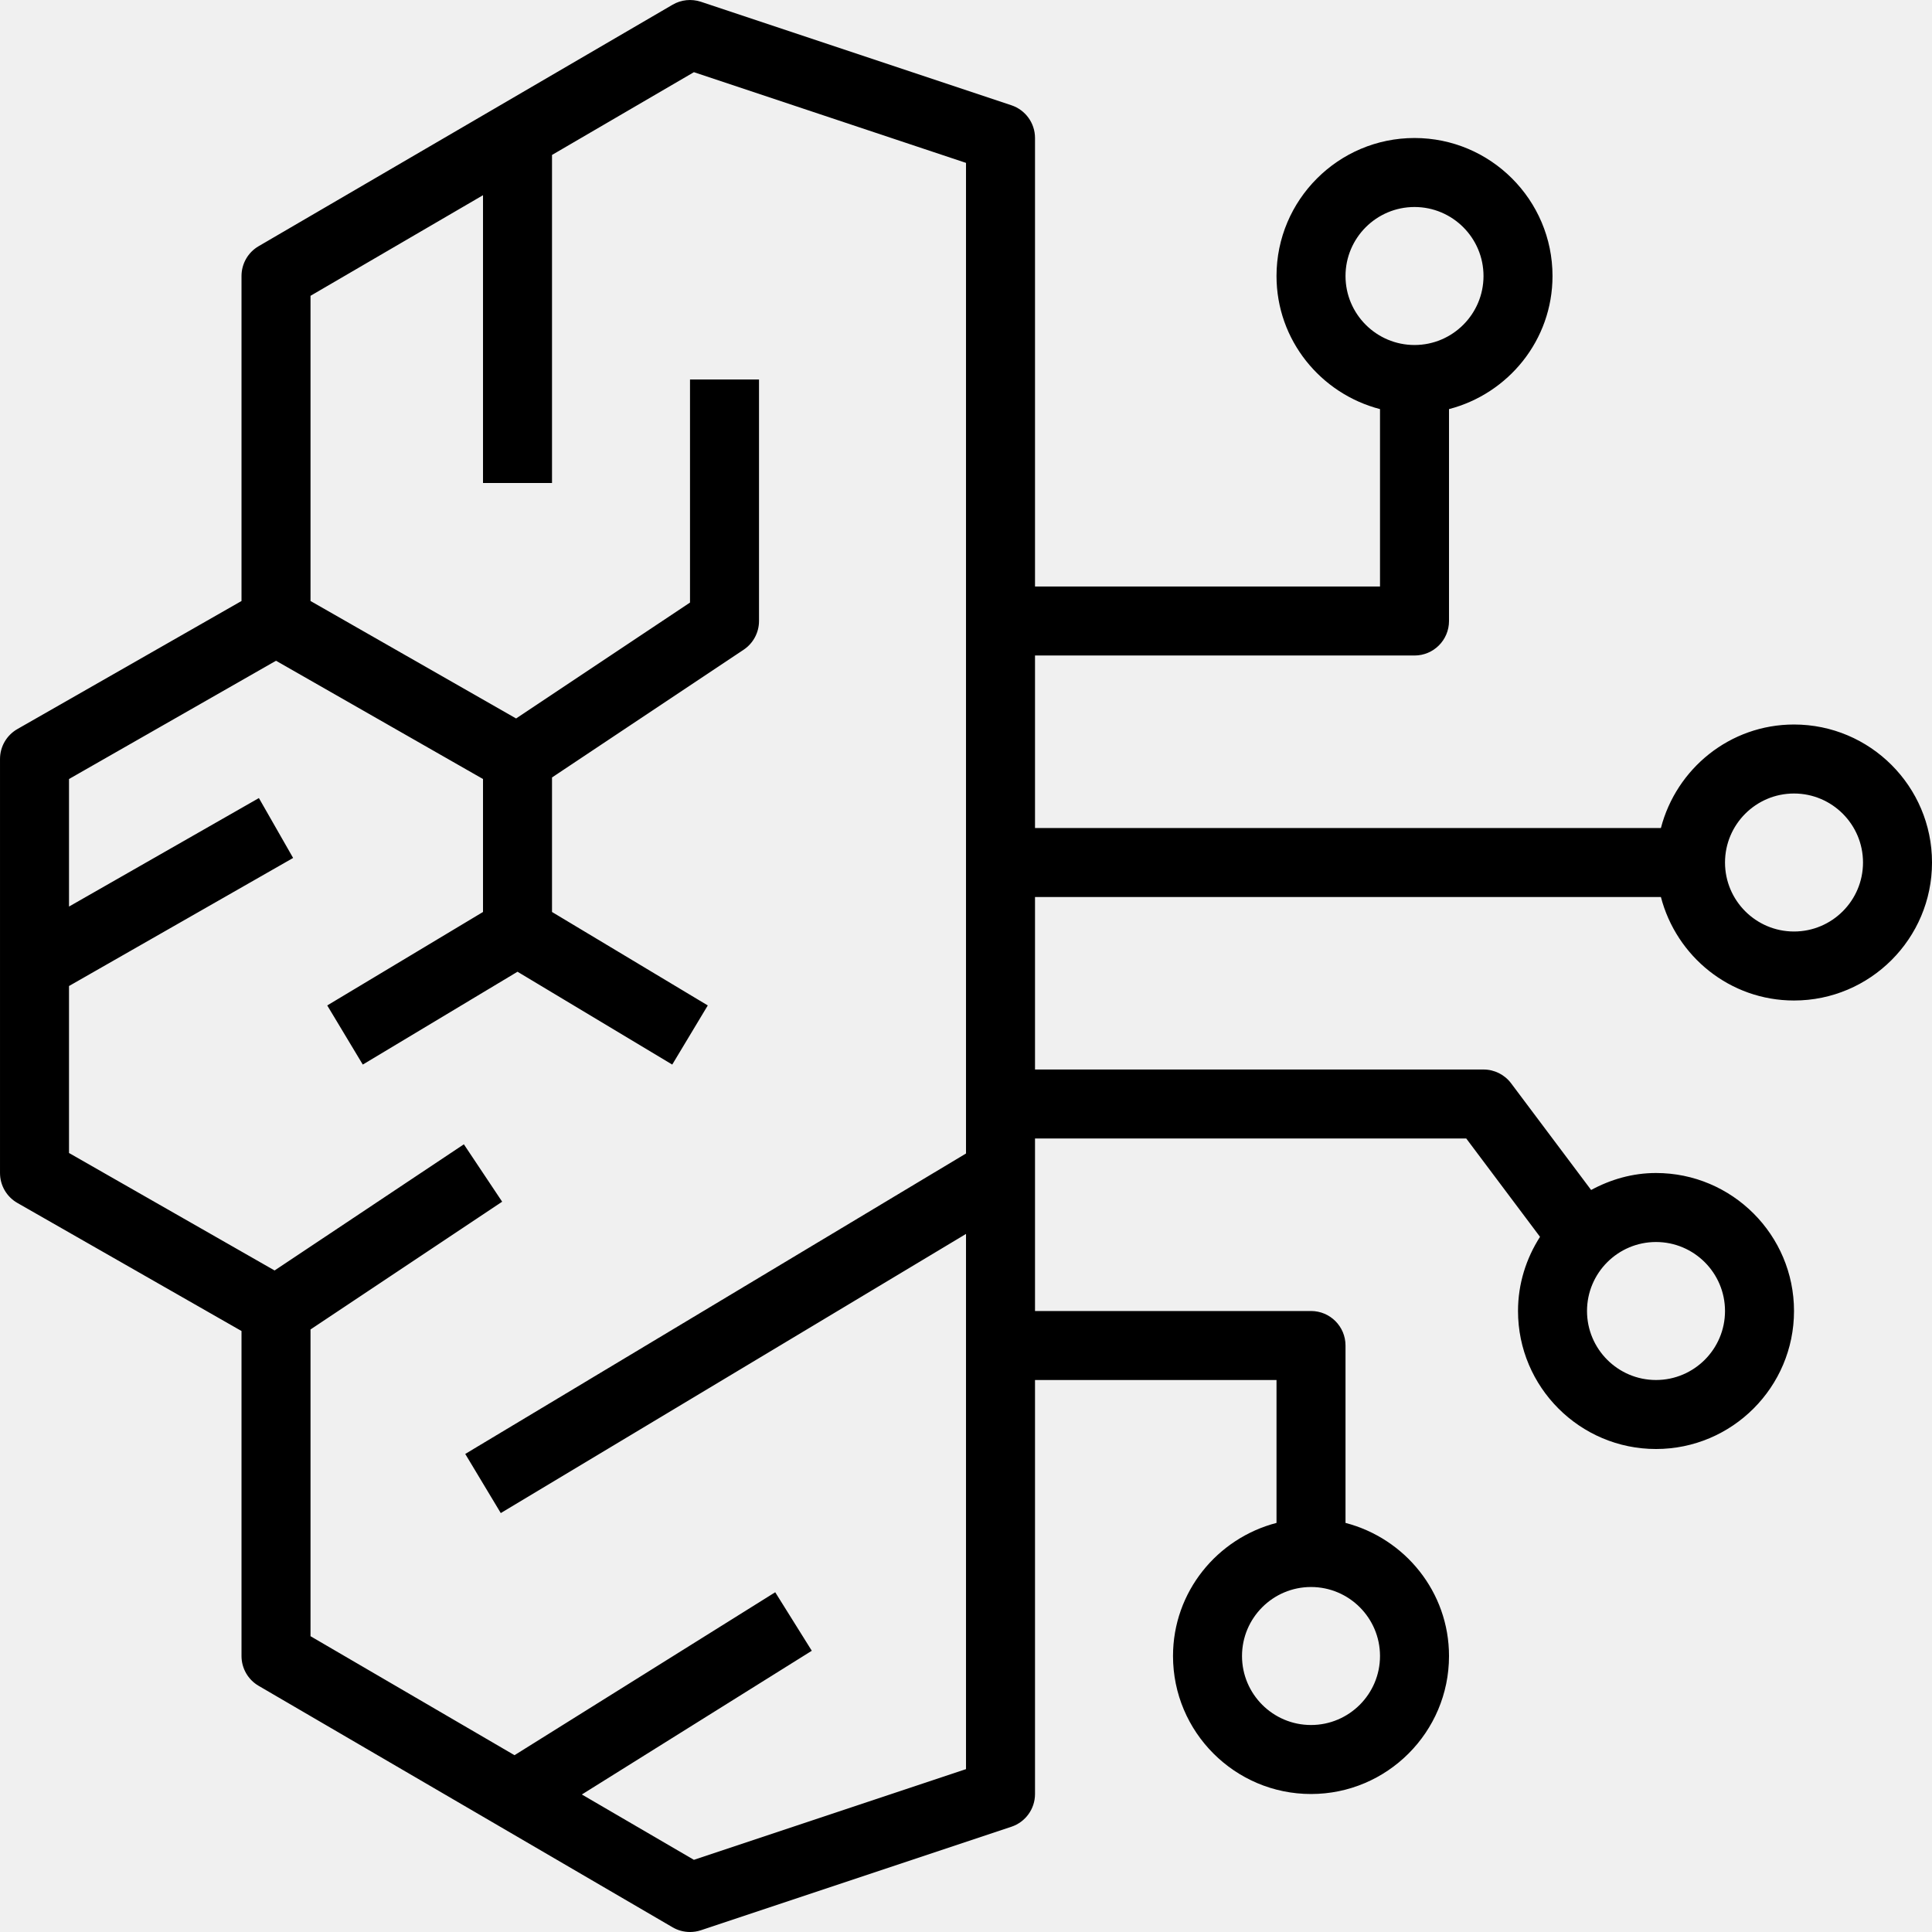
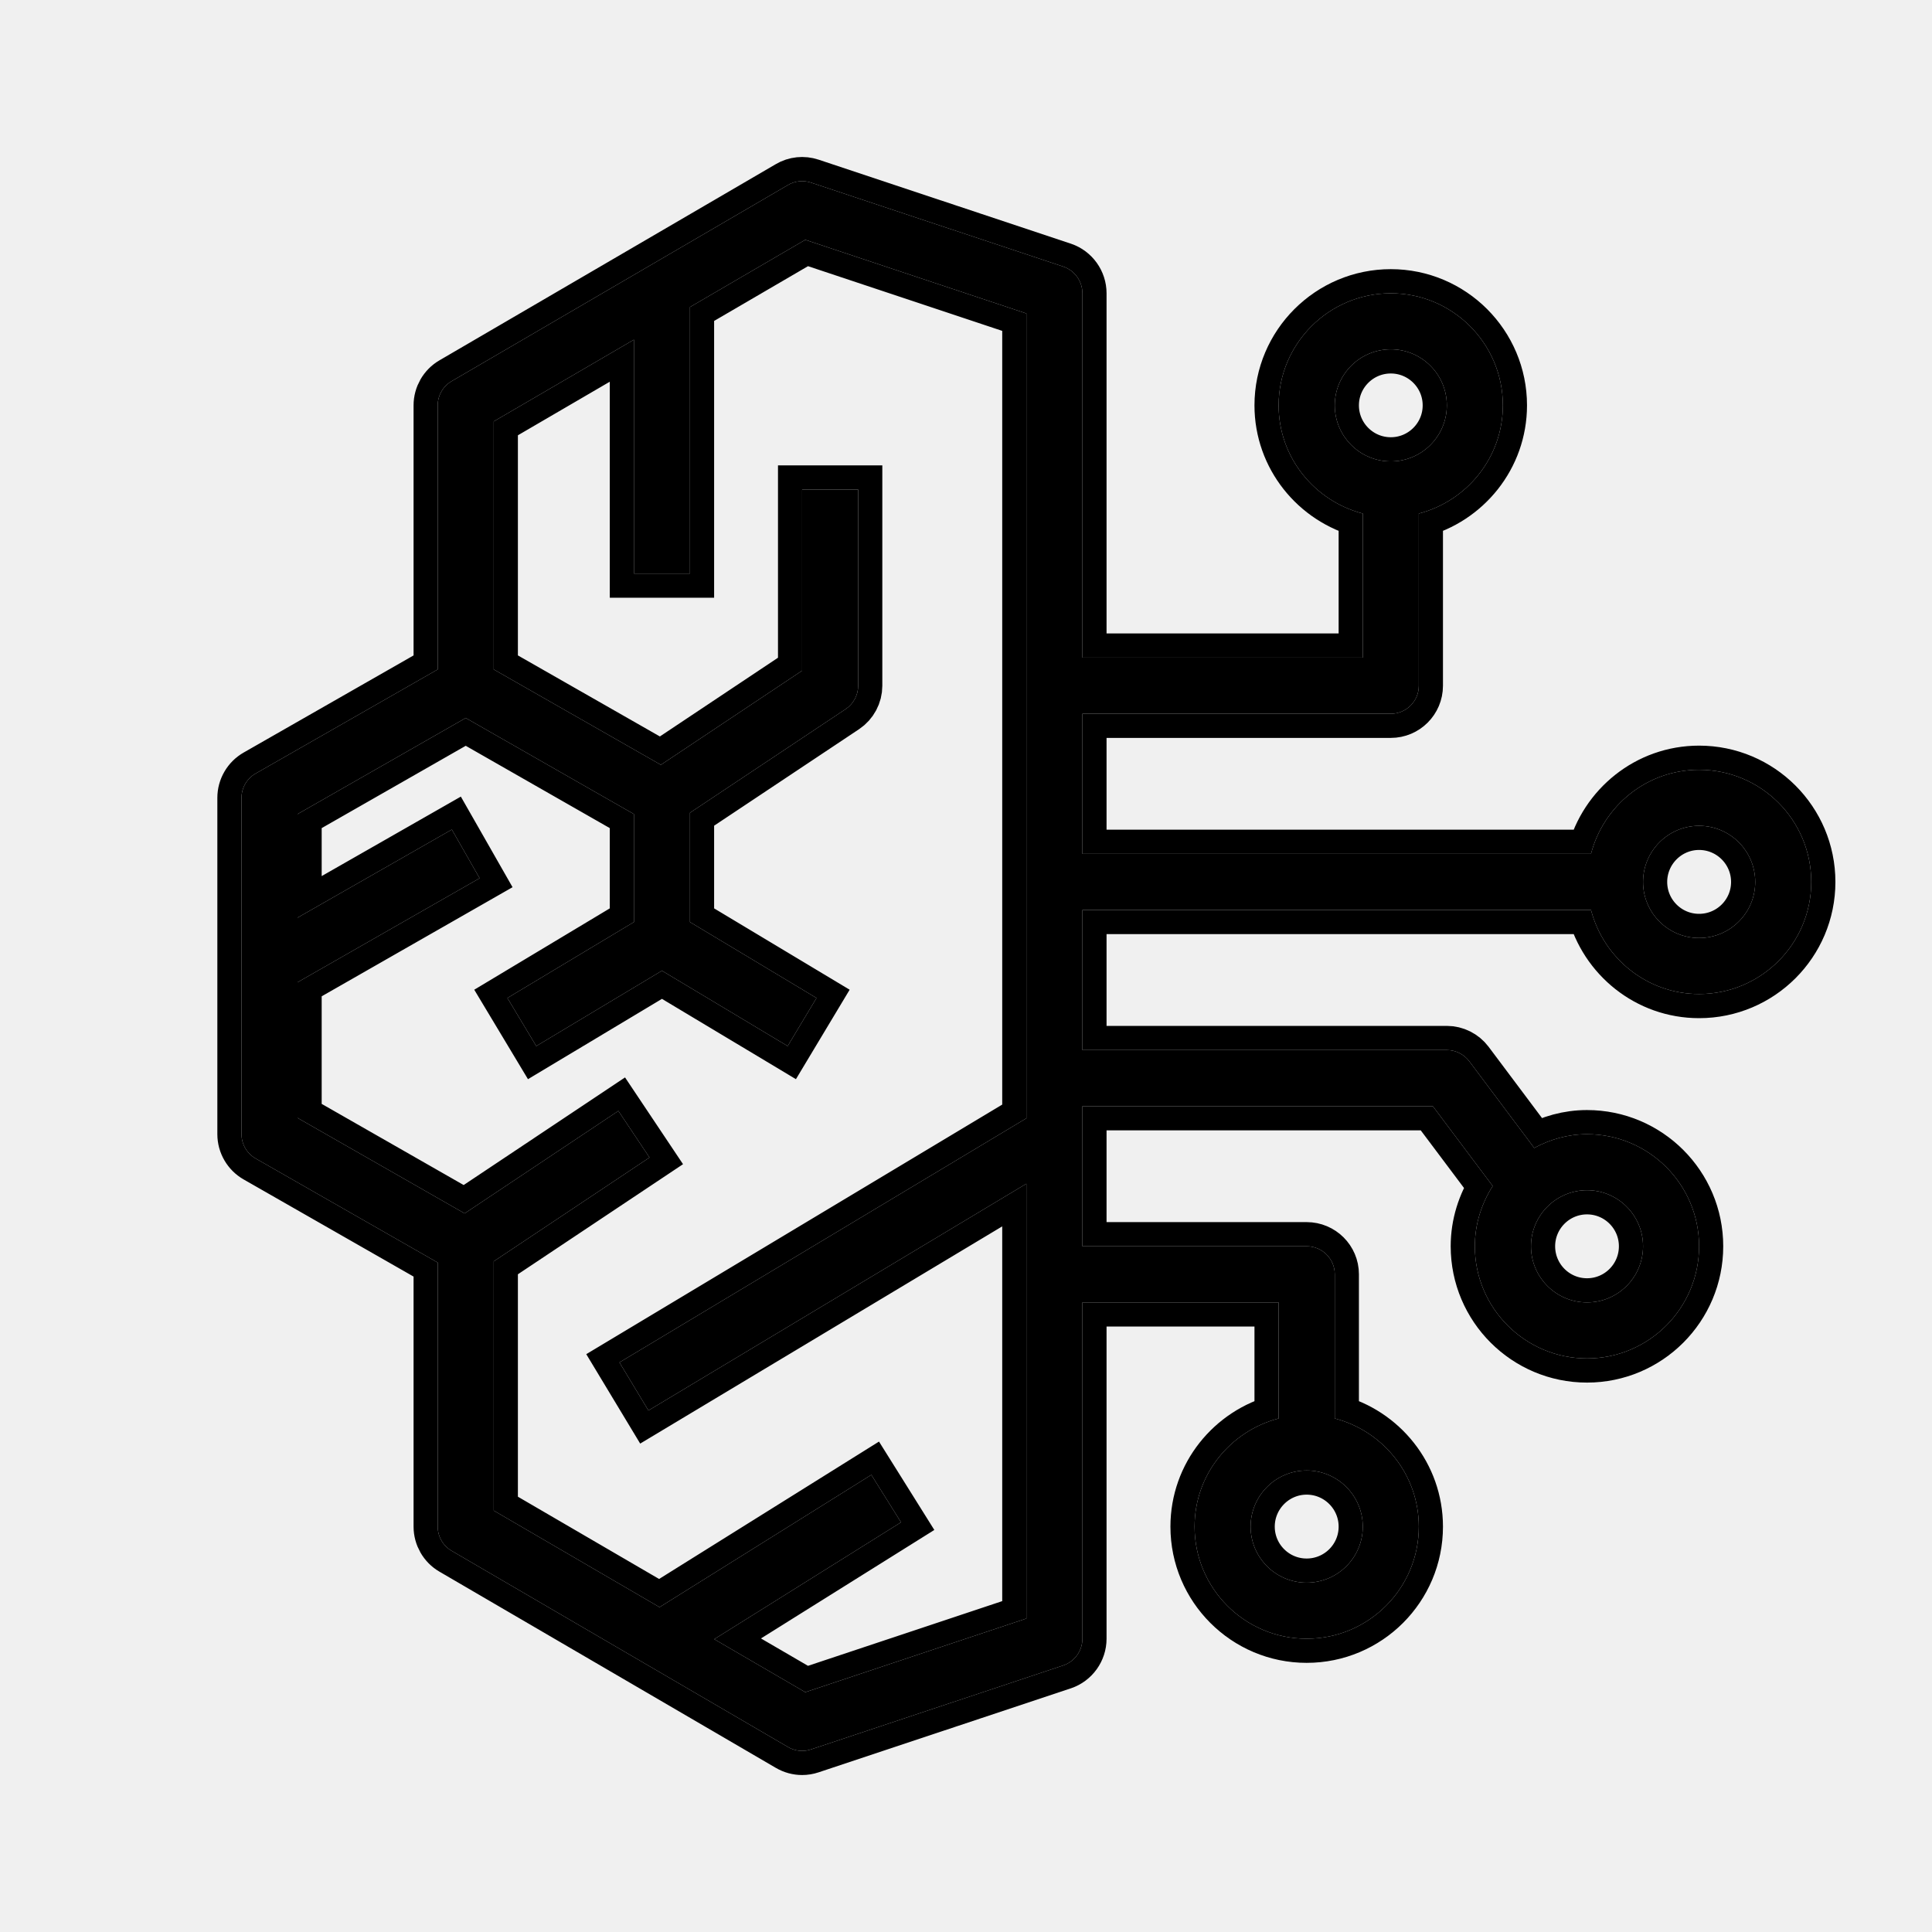
- <svg xmlns="http://www.w3.org/2000/svg" viewBox="283.641 127.345 56 56" width="16px" height="16px">
-   <path d="M 808.592 158.131 C 807.489 158.131 806.592 157.234 806.592 156.131 C 806.592 155.028 807.489 154.131 808.592 154.131 C 809.695 154.131 810.592 155.028 810.592 156.131 C 810.592 157.234 809.695 158.131 808.592 158.131 Z M 776.705 185.039 L 773.457 183.145 L 780.122 178.979 L 779.062 177.283 L 771.505 182.006 L 765.592 178.557 L 765.592 169.666 L 771.147 165.963 L 770.037 164.299 L 764.551 167.956 L 758.592 164.551 L 758.592 159.711 L 765.088 155.999 L 764.096 154.263 L 758.592 157.408 L 758.592 153.711 L 764.592 150.283 L 770.592 153.711 L 770.592 157.565 L 766.077 160.274 L 767.107 161.988 L 771.592 159.297 L 776.077 161.988 L 777.107 160.274 L 772.592 157.565 L 772.592 153.666 L 778.147 149.963 C 778.425 149.777 778.592 149.465 778.592 149.131 L 778.592 142.131 L 776.592 142.131 L 776.592 148.596 L 771.551 151.956 L 765.592 148.551 L 765.592 139.705 L 770.592 136.789 L 770.592 145.131 L 772.592 145.131 L 772.592 135.622 L 776.705 133.223 L 784.592 135.852 L 784.592 164.565 L 770.077 173.274 L 771.107 174.988 L 784.592 166.897 L 784.592 182.41 L 776.705 185.039 Z M 806.592 169.131 C 806.592 170.234 805.695 171.131 804.592 171.131 C 803.489 171.131 802.592 170.234 802.592 169.131 C 802.592 168.028 803.489 167.131 804.592 167.131 C 805.695 167.131 806.592 168.028 806.592 169.131 Z M 796.592 179.131 C 796.592 180.234 795.695 181.131 794.592 181.131 C 793.489 181.131 792.592 180.234 792.592 179.131 C 792.592 178.028 793.489 177.131 794.592 177.131 C 795.695 177.131 796.592 178.028 796.592 179.131 Z M 795.592 139.131 C 795.592 138.028 796.489 137.131 797.592 137.131 C 798.695 137.131 799.592 138.028 799.592 139.131 C 799.592 140.234 798.695 141.131 797.592 141.131 C 796.489 141.131 795.592 140.234 795.592 139.131 Z M 808.592 152.131 C 806.733 152.131 805.181 153.411 804.734 155.131 L 786.592 155.131 L 786.592 150.131 L 797.592 150.131 C 798.145 150.131 798.592 149.683 798.592 149.131 L 798.592 142.989 C 800.312 142.542 801.592 140.989 801.592 139.131 C 801.592 136.925 799.798 135.131 797.592 135.131 C 795.386 135.131 793.592 136.925 793.592 139.131 C 793.592 140.989 794.872 142.542 796.592 142.989 L 796.592 148.131 L 786.592 148.131 L 786.592 135.131 C 786.592 134.7 786.317 134.319 785.908 134.182 L 776.908 131.182 C 776.634 131.092 776.336 131.122 776.088 131.267 L 764.088 138.267 C 763.78 138.446 763.592 138.776 763.592 139.131 L 763.592 148.551 L 757.096 152.263 C 756.784 152.441 756.592 152.772 756.592 153.131 L 756.592 165.131 C 756.592 165.49 756.784 165.821 757.096 165.999 L 763.592 169.711 L 763.592 179.131 C 763.592 179.486 763.78 179.816 764.088 179.995 L 776.088 186.995 C 776.242 187.085 776.417 187.131 776.592 187.131 C 776.698 187.131 776.805 187.114 776.908 187.08 L 785.908 184.08 C 786.317 183.943 786.592 183.562 786.592 183.131 L 786.592 171.131 L 793.592 171.131 L 793.592 175.273 C 791.872 175.72 790.592 177.273 790.592 179.131 C 790.592 181.337 792.386 183.131 794.592 183.131 C 796.798 183.131 798.592 181.337 798.592 179.131 C 798.592 177.273 797.312 175.72 795.592 175.273 L 795.592 170.131 C 795.592 169.579 795.145 169.131 794.592 169.131 L 786.592 169.131 L 786.592 164.131 L 799.092 164.131 L 801.23 166.981 C 800.831 167.603 800.592 168.338 800.592 169.131 C 800.592 171.337 802.386 173.131 804.592 173.131 C 806.798 173.131 808.592 171.337 808.592 169.131 C 808.592 166.925 806.798 165.131 804.592 165.131 C 803.908 165.131 803.274 165.319 802.711 165.623 L 800.392 162.531 C 800.203 162.279 799.906 162.131 799.592 162.131 L 786.592 162.131 L 786.592 157.131 L 804.734 157.131 C 805.181 158.851 806.733 160.131 808.592 160.131 C 810.798 160.131 812.592 158.337 812.592 156.131 C 812.592 153.925 810.798 152.131 808.592 152.131 Z" fill-rule="evenodd" fill-opacity="1" style="" id="object-0" transform="matrix(1, 0, 0, 1, -472.9507, -3.785826)" />
+ <svg xmlns="http://www.w3.org/2000/svg" width="16" height="16" viewBox="0 0 16 16" fill="none">
+   <mask id="path-1-outside-1_2722_10821" maskUnits="userSpaceOnUse" x="1" y="0.5" width="15" height="15" fill="black">
+     <rect fill="white" x="1" y="0.5" width="15" height="15" />
+     <path fill-rule="evenodd" clip-rule="evenodd" d="M14.071 7.768C13.815 7.768 13.607 7.56 13.607 7.304C13.607 7.048 13.815 6.839 14.071 6.839C14.328 6.839 14.536 7.048 14.536 7.304C14.536 7.56 14.328 7.768 14.071 7.768ZM6.669 14.014L5.915 13.575L7.462 12.607L7.216 12.214L5.462 13.31L4.089 12.51V10.446L5.379 9.586L5.121 9.2L3.848 10.049L2.464 9.258V8.135L3.972 7.273L3.742 6.87L2.464 7.6V6.742L3.857 5.946L5.25 6.742V7.636L4.202 8.265L4.441 8.663L5.482 8.039L6.523 8.663L6.762 8.265L5.714 7.636V6.731L7.004 5.872C7.068 5.829 7.107 5.756 7.107 5.679V4.054H6.643V5.554L5.473 6.334L4.089 5.544V3.49L5.25 2.813V4.75H5.714V2.543L6.669 1.986L8.5 2.596V9.261L5.13 11.283L5.37 11.681L8.5 9.803V13.404L6.669 14.014ZM13.607 10.321C13.607 10.578 13.399 10.786 13.143 10.786C12.887 10.786 12.679 10.578 12.679 10.321C12.679 10.065 12.887 9.857 13.143 9.857C13.399 9.857 13.607 10.065 13.607 10.321ZM11.286 12.643C11.286 12.899 11.078 13.107 10.821 13.107C10.565 13.107 10.357 12.899 10.357 12.643C10.357 12.387 10.565 12.178 10.821 12.178C11.078 12.178 11.286 12.387 11.286 12.643ZM11.054 3.357C11.054 3.101 11.262 2.893 11.518 2.893C11.774 2.893 11.982 3.101 11.982 3.357C11.982 3.613 11.774 3.821 11.518 3.821C11.262 3.821 11.054 3.613 11.054 3.357ZM14.071 6.375C13.64 6.375 13.28 6.672 13.176 7.071H8.964V5.911H11.518C11.646 5.911 11.75 5.807 11.75 5.679V4.253C12.149 4.149 12.446 3.788 12.446 3.357C12.446 2.845 12.03 2.429 11.518 2.429C11.006 2.429 10.589 2.845 10.589 3.357C10.589 3.788 10.886 4.149 11.286 4.253V5.446H8.964V2.429C8.964 2.329 8.9 2.24 8.806 2.208L6.716 1.512C6.653 1.491 6.583 1.498 6.526 1.532L3.74 3.157C3.669 3.198 3.625 3.275 3.625 3.357V5.544L2.117 6.406C2.045 6.447 2 6.524 2 6.607V9.393C2 9.476 2.045 9.553 2.117 9.594L3.625 10.456V12.643C3.625 12.725 3.669 12.802 3.74 12.843L6.526 14.468C6.562 14.489 6.602 14.5 6.643 14.5C6.667 14.5 6.692 14.496 6.716 14.488L8.806 13.792C8.9 13.76 8.964 13.671 8.964 13.571V10.786H10.589V11.747C10.19 11.851 9.893 12.211 9.893 12.643C9.893 13.155 10.309 13.571 10.821 13.571C11.334 13.571 11.75 13.155 11.75 12.643C11.75 12.211 11.453 11.851 11.054 11.747V10.553C11.054 10.425 10.95 10.321 10.821 10.321H8.964V9.161H11.866L12.362 9.822C12.27 9.967 12.214 10.137 12.214 10.321C12.214 10.834 12.631 11.25 13.143 11.25C13.655 11.25 14.071 10.834 14.071 10.321C14.071 9.809 13.655 9.393 13.143 9.393C12.984 9.393 12.837 9.436 12.706 9.507L12.168 8.789C12.124 8.731 12.055 8.696 11.982 8.696H8.964V7.536H13.176C13.28 7.935 13.64 8.232 14.071 8.232C14.584 8.232 15 7.816 15 7.304C15 6.791 14.584 6.375 14.071 6.375Z" />
+   </mask>
+   <path fill-rule="evenodd" clip-rule="evenodd" d="M14.071 7.768C13.815 7.768 13.607 7.56 13.607 7.304C13.607 7.048 13.815 6.839 14.071 6.839C14.328 6.839 14.536 7.048 14.536 7.304C14.536 7.56 14.328 7.768 14.071 7.768ZM6.669 14.014L5.915 13.575L7.462 12.607L7.216 12.214L5.462 13.31L4.089 12.51V10.446L5.379 9.586L5.121 9.2L3.848 10.049L2.464 9.258V8.135L3.972 7.273L3.742 6.87L2.464 7.6V6.742L3.857 5.946L5.25 6.742V7.636L4.202 8.265L4.441 8.663L5.482 8.039L6.523 8.663L6.762 8.265L5.714 7.636V6.731L7.004 5.872C7.068 5.829 7.107 5.756 7.107 5.679V4.054H6.643V5.554L5.473 6.334L4.089 5.544V3.49L5.25 2.813V4.75H5.714V2.543L6.669 1.986L8.5 2.596V9.261L5.13 11.283L5.37 11.681L8.5 9.803V13.404L6.669 14.014ZM13.607 10.321C13.607 10.578 13.399 10.786 13.143 10.786C12.887 10.786 12.679 10.578 12.679 10.321C12.679 10.065 12.887 9.857 13.143 9.857C13.399 9.857 13.607 10.065 13.607 10.321ZM11.286 12.643C11.286 12.899 11.078 13.107 10.821 13.107C10.565 13.107 10.357 12.899 10.357 12.643C10.357 12.387 10.565 12.178 10.821 12.178C11.078 12.178 11.286 12.387 11.286 12.643ZM11.054 3.357C11.054 3.101 11.262 2.893 11.518 2.893C11.774 2.893 11.982 3.101 11.982 3.357C11.982 3.613 11.774 3.821 11.518 3.821C11.262 3.821 11.054 3.613 11.054 3.357ZM14.071 6.375C13.64 6.375 13.28 6.672 13.176 7.071H8.964V5.911H11.518C11.646 5.911 11.75 5.807 11.75 5.679V4.253C12.149 4.149 12.446 3.788 12.446 3.357C12.446 2.845 12.03 2.429 11.518 2.429C11.006 2.429 10.589 2.845 10.589 3.357C10.589 3.788 10.886 4.149 11.286 4.253V5.446H8.964V2.429C8.964 2.329 8.9 2.24 8.806 2.208L6.716 1.512C6.653 1.491 6.583 1.498 6.526 1.532L3.74 3.157C3.669 3.198 3.625 3.275 3.625 3.357V5.544L2.117 6.406C2.045 6.447 2 6.524 2 6.607V9.393C2 9.476 2.045 9.553 2.117 9.594L3.625 10.456V12.643C3.625 12.725 3.669 12.802 3.74 12.843L6.526 14.468C6.562 14.489 6.602 14.5 6.643 14.5C6.667 14.5 6.692 14.496 6.716 14.488L8.806 13.792C8.9 13.76 8.964 13.671 8.964 13.571V10.786H10.589V11.747C10.19 11.851 9.893 12.211 9.893 12.643C9.893 13.155 10.309 13.571 10.821 13.571C11.334 13.571 11.75 13.155 11.75 12.643C11.75 12.211 11.453 11.851 11.054 11.747V10.553C11.054 10.425 10.95 10.321 10.821 10.321H8.964V9.161H11.866L12.362 9.822C12.27 9.967 12.214 10.137 12.214 10.321C12.214 10.834 12.631 11.25 13.143 11.25C13.655 11.25 14.071 10.834 14.071 10.321C14.071 9.809 13.655 9.393 13.143 9.393C12.984 9.393 12.837 9.436 12.706 9.507L12.168 8.789C12.124 8.731 12.055 8.696 11.982 8.696H8.964V7.536H13.176C13.28 7.935 13.64 8.232 14.071 8.232C14.584 8.232 15 7.816 15 7.304C15 6.791 14.584 6.375 14.071 6.375Z" fill="black" />
+   <path fill-rule="evenodd" clip-rule="evenodd" d="M14.071 7.768C13.815 7.768 13.607 7.56 13.607 7.304C13.607 7.048 13.815 6.839 14.071 6.839C14.328 6.839 14.536 7.048 14.536 7.304C14.536 7.56 14.328 7.768 14.071 7.768ZM6.669 14.014L5.915 13.575L7.462 12.607L7.216 12.214L5.462 13.31L4.089 12.51V10.446L5.379 9.586L5.121 9.2L3.848 10.049L2.464 9.258V8.135L3.972 7.273L3.742 6.87L2.464 7.6V6.742L3.857 5.946L5.25 6.742V7.636L4.202 8.265L4.441 8.663L5.482 8.039L6.523 8.663L6.762 8.265L5.714 7.636V6.731L7.004 5.872C7.068 5.829 7.107 5.756 7.107 5.679V4.054H6.643V5.554L5.473 6.334L4.089 5.544V3.49L5.25 2.813V4.75H5.714V2.543L6.669 1.986L8.5 2.596V9.261L5.13 11.283L5.37 11.681L8.5 9.803V13.404L6.669 14.014ZM13.607 10.321C13.607 10.578 13.399 10.786 13.143 10.786C12.887 10.786 12.679 10.578 12.679 10.321C12.679 10.065 12.887 9.857 13.143 9.857C13.399 9.857 13.607 10.065 13.607 10.321ZM11.286 12.643C11.286 12.899 11.078 13.107 10.821 13.107C10.565 13.107 10.357 12.899 10.357 12.643C10.357 12.387 10.565 12.178 10.821 12.178C11.078 12.178 11.286 12.387 11.286 12.643ZM11.054 3.357C11.054 3.101 11.262 2.893 11.518 2.893C11.774 2.893 11.982 3.101 11.982 3.357C11.982 3.613 11.774 3.821 11.518 3.821C11.262 3.821 11.054 3.613 11.054 3.357ZM14.071 6.375C13.64 6.375 13.28 6.672 13.176 7.071H8.964V5.911H11.518C11.646 5.911 11.75 5.807 11.75 5.679V4.253C12.149 4.149 12.446 3.788 12.446 3.357C12.446 2.845 12.03 2.429 11.518 2.429C11.006 2.429 10.589 2.845 10.589 3.357C10.589 3.788 10.886 4.149 11.286 4.253V5.446H8.964V2.429C8.964 2.329 8.9 2.24 8.806 2.208L6.716 1.512C6.653 1.491 6.583 1.498 6.526 1.532L3.74 3.157C3.669 3.198 3.625 3.275 3.625 3.357V5.544L2.117 6.406C2.045 6.447 2 6.524 2 6.607V9.393C2 9.476 2.045 9.553 2.117 9.594L3.625 10.456V12.643C3.625 12.725 3.669 12.802 3.74 12.843L6.526 14.468C6.562 14.489 6.602 14.5 6.643 14.5C6.667 14.5 6.692 14.496 6.716 14.488L8.806 13.792C8.9 13.76 8.964 13.671 8.964 13.571V10.786H10.589V11.747C10.19 11.851 9.893 12.211 9.893 12.643C9.893 13.155 10.309 13.571 10.821 13.571C11.334 13.571 11.75 13.155 11.75 12.643C11.75 12.211 11.453 11.851 11.054 11.747V10.553C11.054 10.425 10.95 10.321 10.821 10.321H8.964V9.161H11.866L12.362 9.822C12.27 9.967 12.214 10.137 12.214 10.321C12.214 10.834 12.631 11.25 13.143 11.25C13.655 11.25 14.071 10.834 14.071 10.321C14.071 9.809 13.655 9.393 13.143 9.393C12.984 9.393 12.837 9.436 12.706 9.507L12.168 8.789C12.124 8.731 12.055 8.696 11.982 8.696H8.964V7.536H13.176C13.28 7.935 13.64 8.232 14.071 8.232C14.584 8.232 15 7.816 15 7.304C15 6.791 14.584 6.375 14.071 6.375Z" stroke="black" stroke-width="0.4" mask="url(#path-1-outside-1_2722_10821)" />
</svg>
